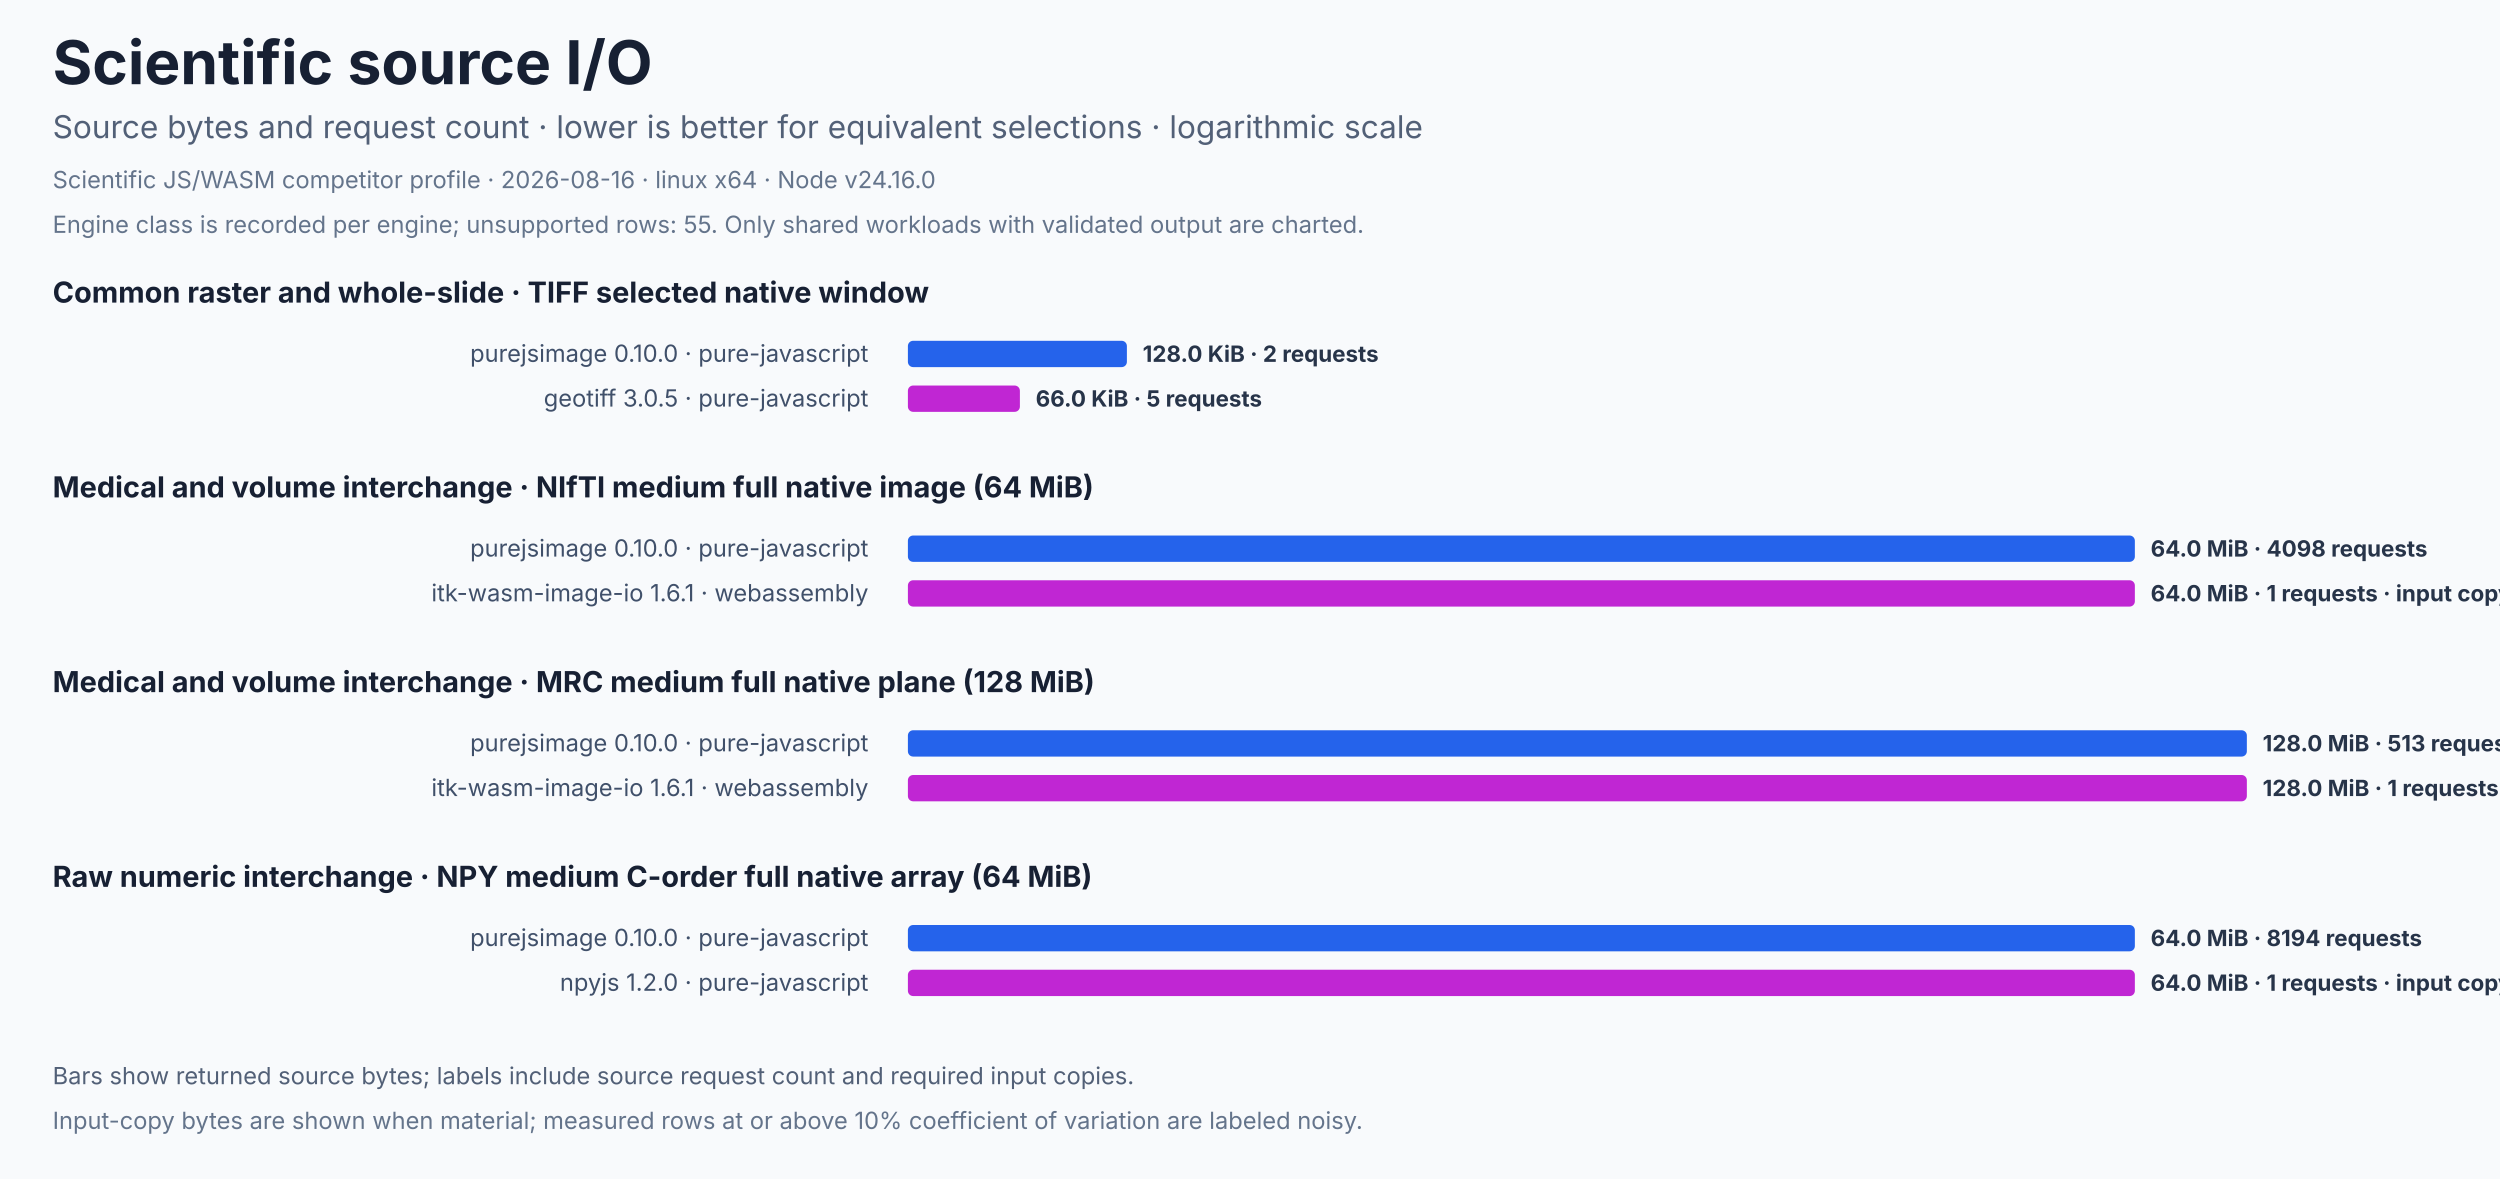
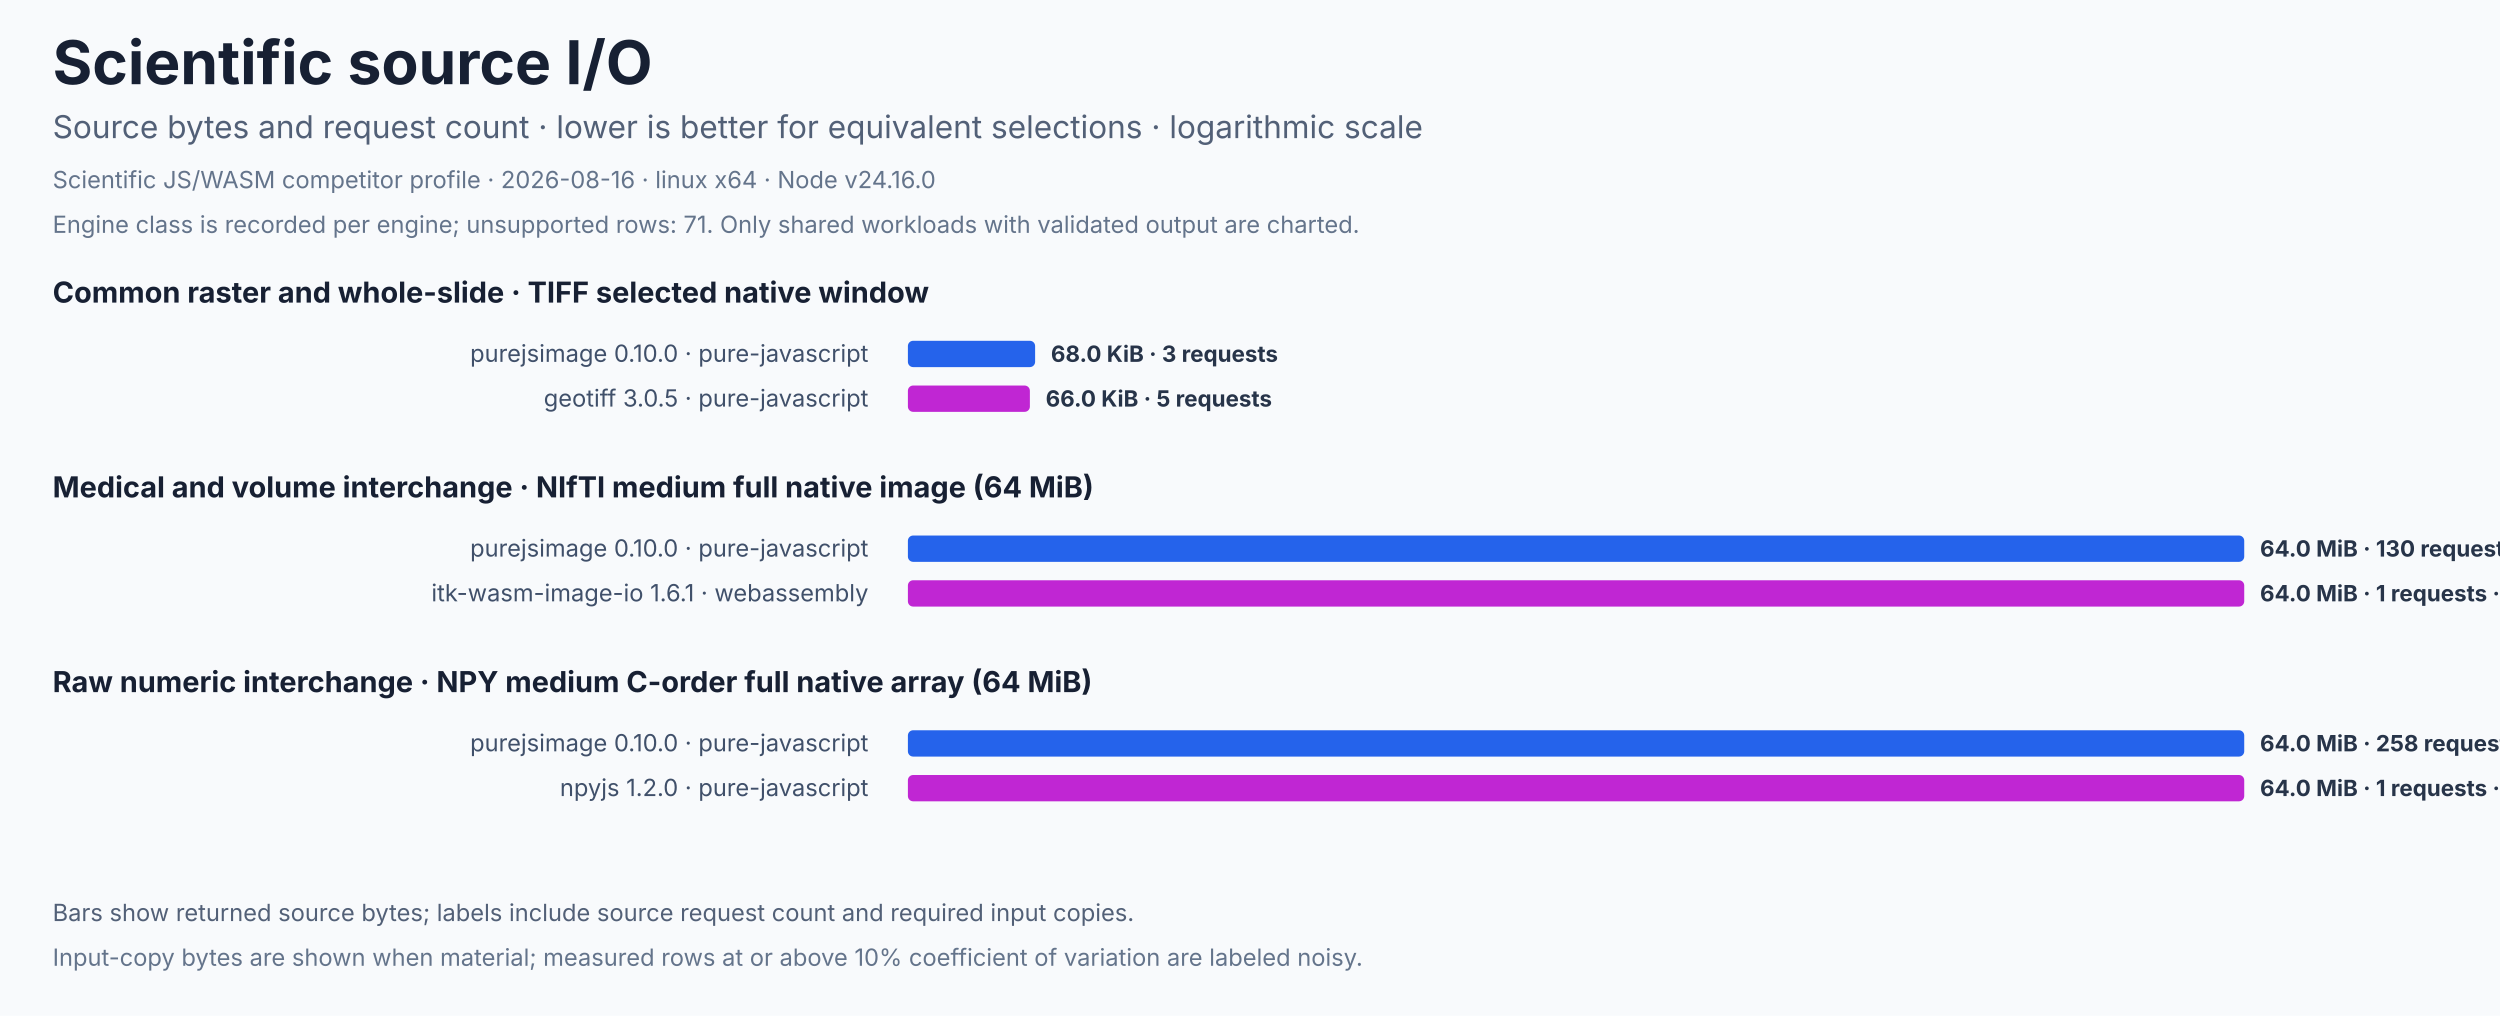
- <svg xmlns="http://www.w3.org/2000/svg" width="1900" height="896" viewBox="0 0 1900 896">
-   <rect width="1900" height="896" fill="#f8fafc" />
+ <svg xmlns="http://www.w3.org/2000/svg" width="1900" height="772" viewBox="0 0 1900 772">
+   <rect width="1900" height="772" fill="#f8fafc" />
  <style>
      text { font-family: Inter, Arial, sans-serif; fill: #172033; }
      .title { font-size: 46px; font-weight: 750; }
      .subtitle { font-size: 24px; fill: #526077; }
      .source { font-size: 18px; fill: #64748b; }
      .group { font-size: 22px; font-weight: 750; }
      .engine { font-size: 18px; fill: #40506a; }
      .value { font-size: 17px; font-weight: 650; fill: #273449; }
      .footer { font-size: 18px; fill: #526077; }
    </style>
  <text x="40" y="64" class="title">Scientific source I/O</text>
  <text x="40" y="105" class="subtitle">Source bytes and request count · lower is better for equivalent selections · logarithmic scale</text>
  <text x="40" y="143" class="source">Scientific JS/WASM competitor profile · 2026-08-16 · linux x64 · Node v24.16.0</text>
-   <text x="40" y="177" class="source">Engine class is recorded per engine; unsupported rows: 55. Only shared workloads with validated output are charted.</text>
+   <text x="40" y="177" class="source">Engine class is recorded per engine; unsupported rows: 71. Only shared workloads with validated output are charted.</text>
  <text x="40" y="230" class="group">Common raster and whole-slide · TIFF selected native window</text>
  <text x="660" y="275" text-anchor="end" class="engine">purejsimage 0.10.0 · pure-javascript</text>
-   <rect x="690" y="259" width="166.441" height="20" rx="4" fill="#2563eb" />
-   <text x="868.441" y="275" class="value">128.0 KiB · 2 requests</text>
+   <rect x="690" y="259" width="96.689" height="20" rx="4" fill="#2563eb" />
+   <text x="798.689" y="275" class="value">68.0 KiB · 3 requests</text>
  <text x="660" y="309" text-anchor="end" class="engine">geotiff 3.0.5 · pure-javascript</text>
-   <rect x="690" y="293" width="85.117" height="20" rx="4" fill="#c026d3" />
-   <text x="787.117" y="309" class="value">66.0 KiB · 5 requests</text>
+   <rect x="690" y="293" width="92.704" height="20" rx="4" fill="#c026d3" />
+   <text x="794.704" y="309" class="value">66.0 KiB · 5 requests</text>
  <text x="40" y="378" class="group">Medical and volume interchange · NIfTI medium full native image (64 MiB)</text>
  <text x="660" y="423" text-anchor="end" class="engine">purejsimage 0.10.0 · pure-javascript</text>
-   <rect x="690" y="407" width="932.494" height="20" rx="4" fill="#2563eb" />
-   <text x="1634.494" y="423" class="value">64.0 MiB · 4098 requests</text>
+   <rect x="690" y="407" width="1015.616" height="20" rx="4" fill="#2563eb" />
+   <text x="1717.616" y="423" class="value">64.0 MiB · 130 requests</text>
  <text x="660" y="457" text-anchor="end" class="engine">itk-wasm-image-io 1.6.1 · webassembly</text>
-   <rect x="690" y="441" width="932.494" height="20" rx="4" fill="#c026d3" />
-   <text x="1634.494" y="457" class="value">64.0 MiB · 1 requests · input copy 64.0 MiB</text>
-   <text x="40" y="526" class="group">Medical and volume interchange · MRC medium full native plane (128 MiB)</text>
+   <rect x="690" y="441" width="1015.615" height="20" rx="4" fill="#c026d3" />
+   <text x="1717.615" y="457" class="value">64.0 MiB · 1 requests · input copy 64.0 MiB</text>
+   <text x="40" y="526" class="group">Raw numeric interchange · NPY medium C-order full native array (64 MiB)</text>
  <text x="660" y="571" text-anchor="end" class="engine">purejsimage 0.10.0 · pure-javascript</text>
-   <rect x="690" y="555" width="1017.611" height="20" rx="4" fill="#2563eb" />
-   <text x="1719.611" y="571" class="value">128.0 MiB · 513 requests</text>
-   <text x="660" y="605" text-anchor="end" class="engine">itk-wasm-image-io 1.6.1 · webassembly</text>
-   <rect x="690" y="589" width="1017.611" height="20" rx="4" fill="#c026d3" />
-   <text x="1719.611" y="605" class="value">128.0 MiB · 1 requests · input copy 128.0 MiB</text>
-   <text x="40" y="674" class="group">Raw numeric interchange · NPY medium C-order full native array (64 MiB)</text>
-   <text x="660" y="719" text-anchor="end" class="engine">purejsimage 0.10.0 · pure-javascript</text>
-   <rect x="690" y="703" width="932.494" height="20" rx="4" fill="#2563eb" />
-   <text x="1634.494" y="719" class="value">64.0 MiB · 8194 requests</text>
-   <text x="660" y="753" text-anchor="end" class="engine">npyjs 1.2.0 · pure-javascript</text>
-   <rect x="690" y="737" width="932.494" height="20" rx="4" fill="#c026d3" />
-   <text x="1634.494" y="753" class="value">64.0 MiB · 1 requests · input copy 64.0 MiB</text>
-   <text x="40" y="824" class="footer">Bars show returned source bytes; labels include source request count and required input copies.</text>
-   <text x="40" y="858" class="source">Input-copy bytes are shown when material; measured rows at or above 10% coefficient of variation are labeled noisy.</text>
+   <rect x="690" y="555" width="1015.615" height="20" rx="4" fill="#2563eb" />
+   <text x="1717.615" y="571" class="value">64.0 MiB · 258 requests</text>
+   <text x="660" y="605" text-anchor="end" class="engine">npyjs 1.2.0 · pure-javascript</text>
+   <rect x="690" y="589" width="1015.615" height="20" rx="4" fill="#c026d3" />
+   <text x="1717.615" y="605" class="value">64.0 MiB · 1 requests · input copy 64.0 MiB</text>
+   <text x="40" y="700" class="footer">Bars show returned source bytes; labels include source request count and required input copies.</text>
+   <text x="40" y="734" class="source">Input-copy bytes are shown when material; measured rows at or above 10% coefficient of variation are labeled noisy.</text>
</svg>
